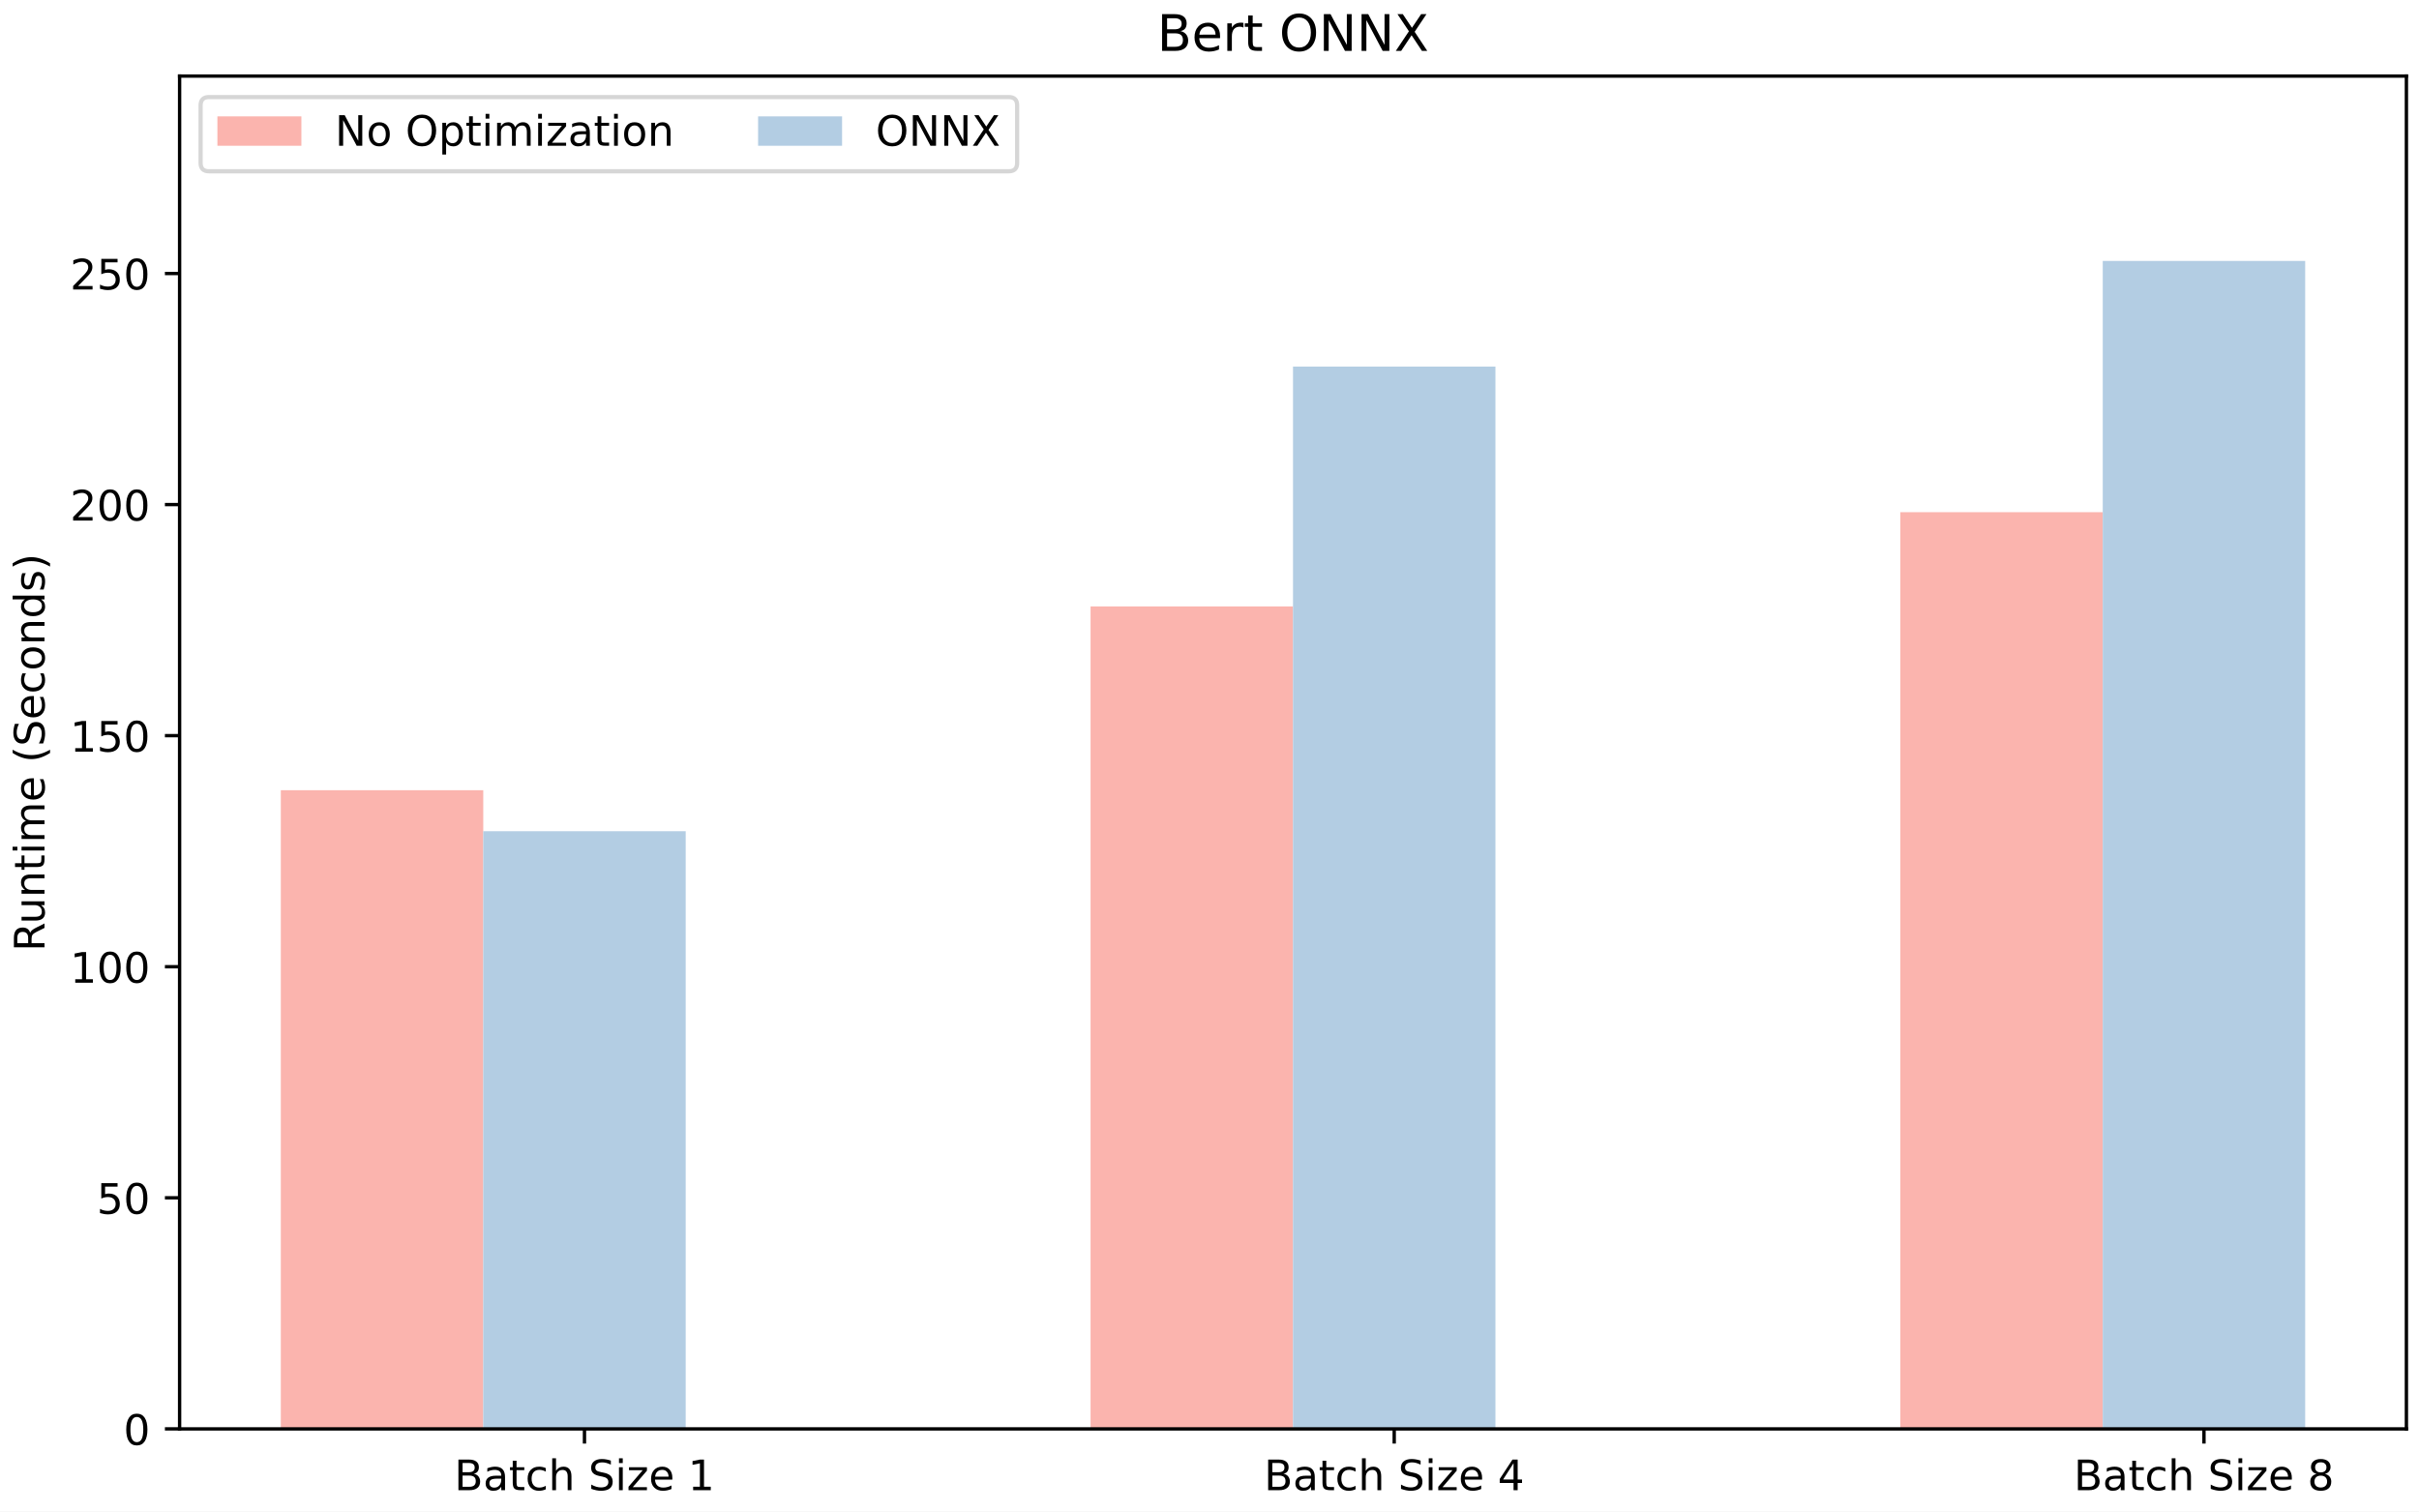
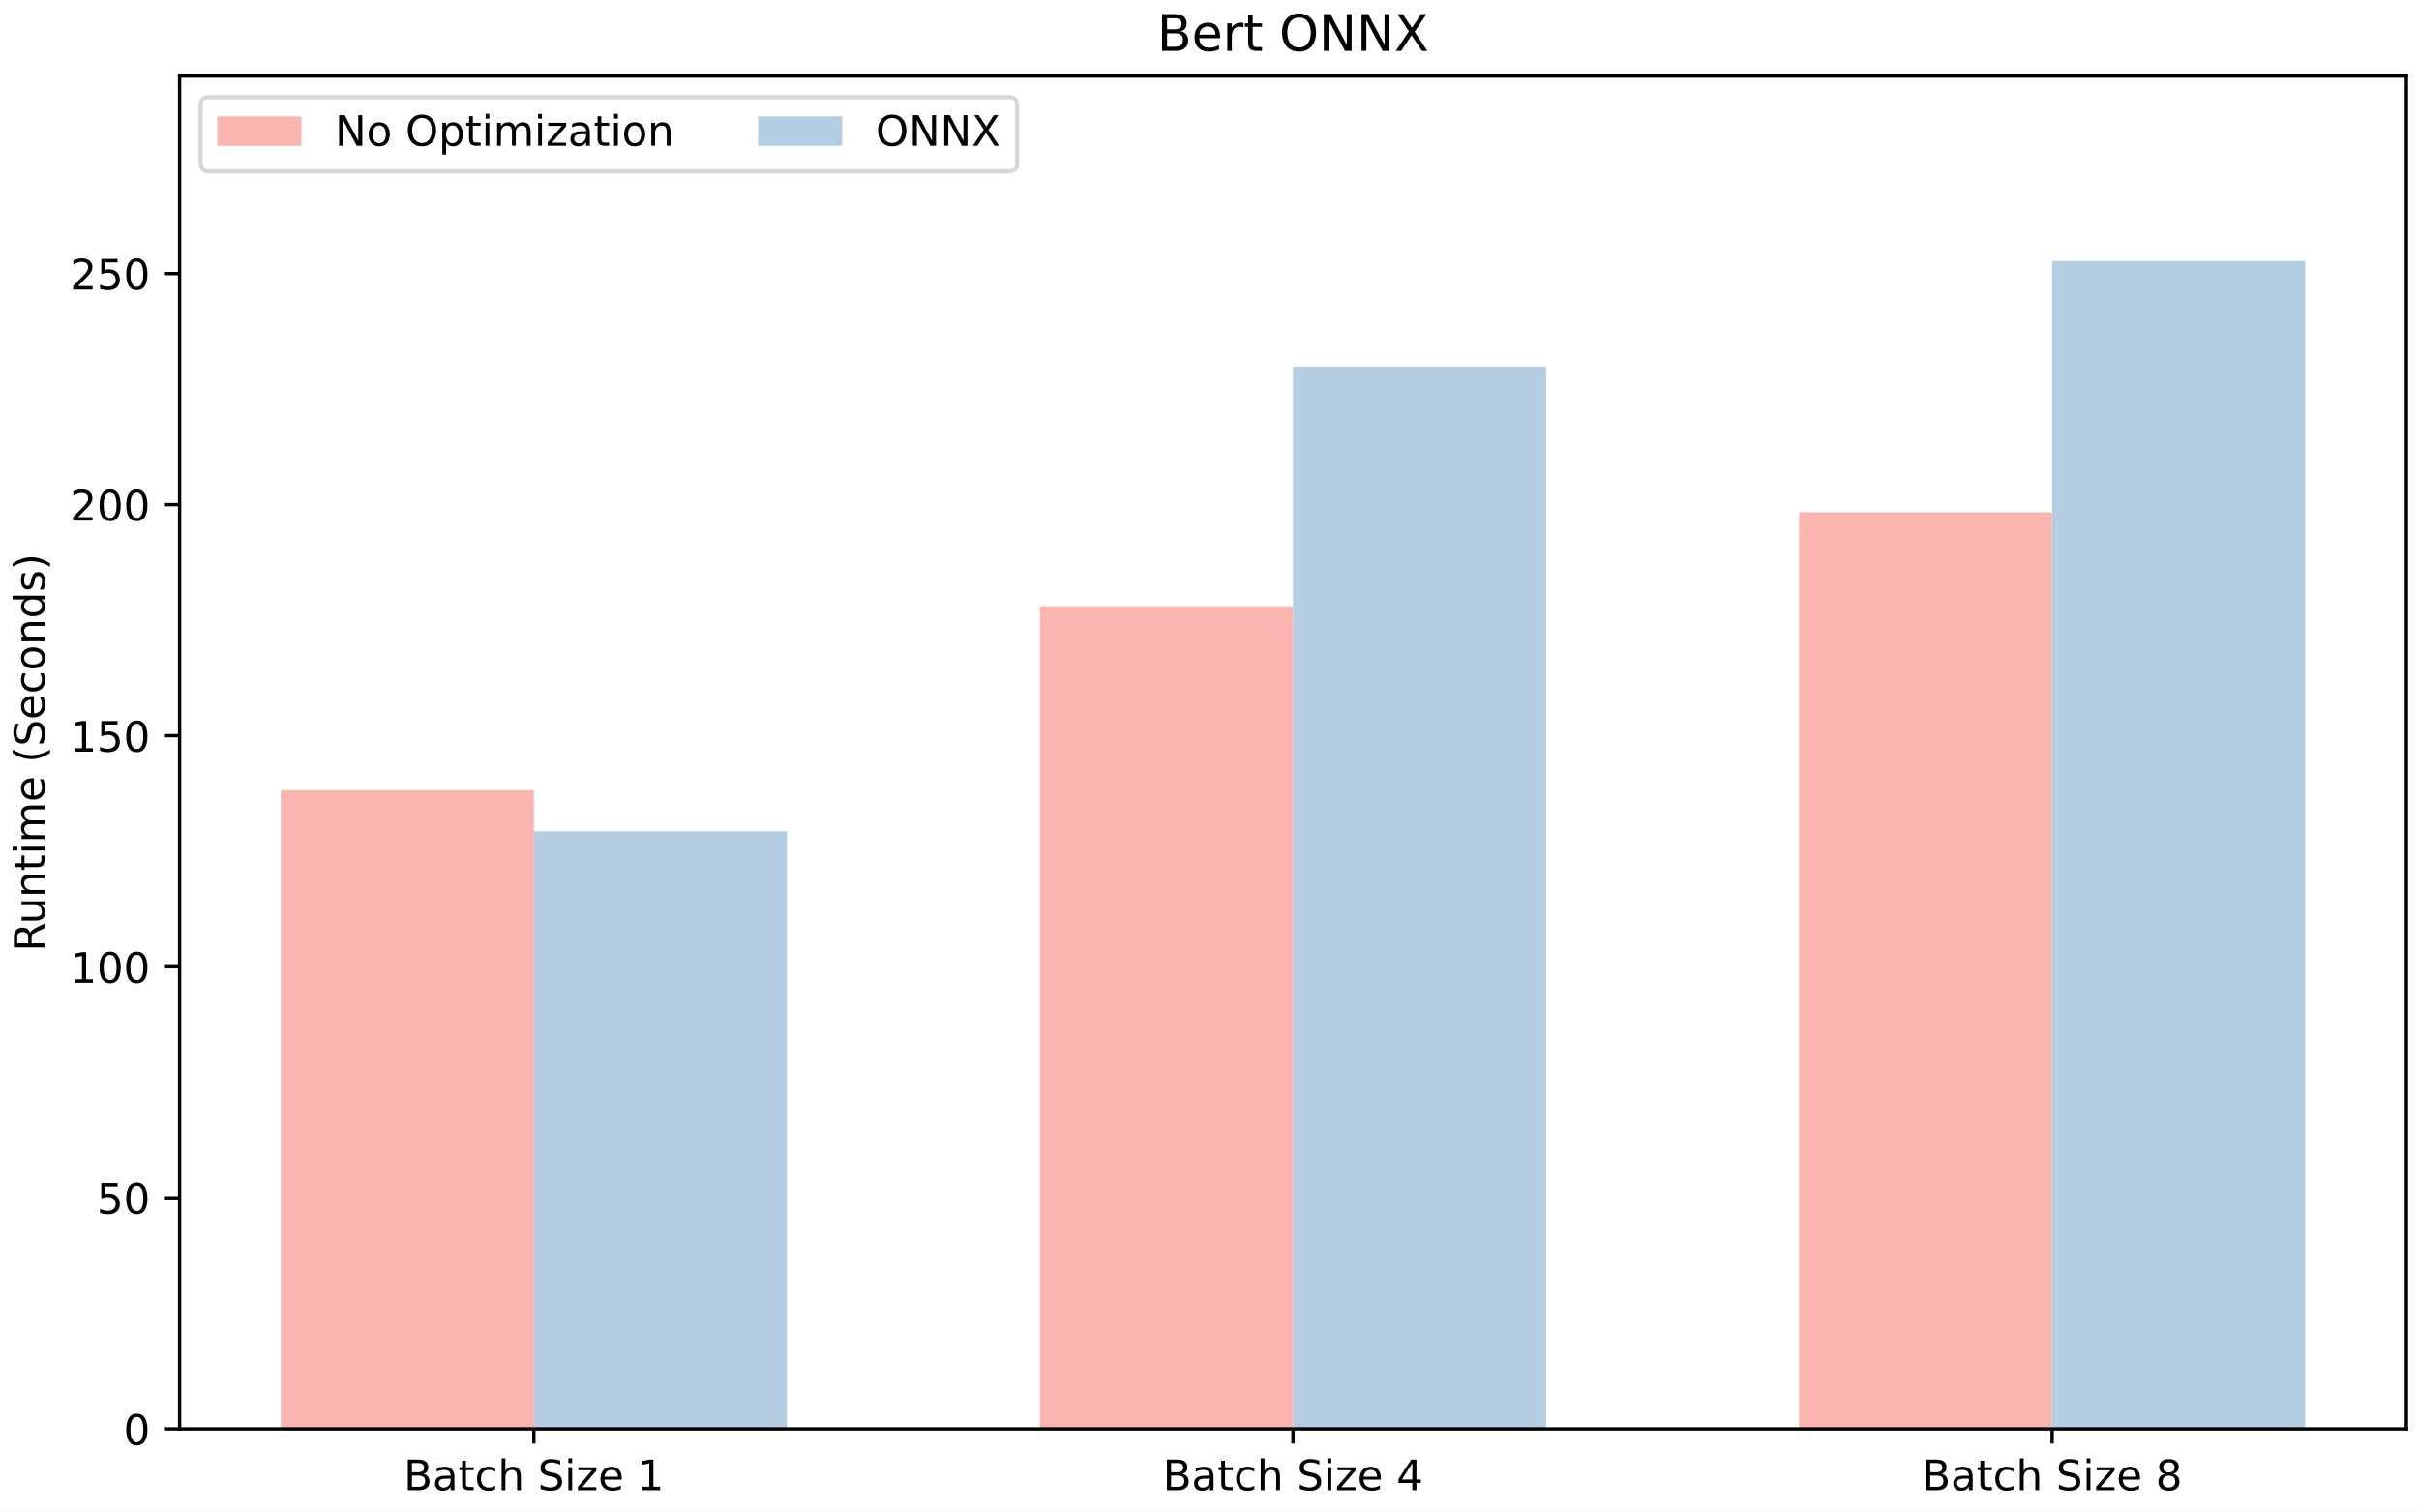
<svg xmlns="http://www.w3.org/2000/svg" xmlns:xlink="http://www.w3.org/1999/xlink" width="576pt" height="360pt" viewBox="0 0 576 360" version="1.1">
  <defs>
    <style type="text/css">*{stroke-linejoin: round; stroke-linecap: butt}</style>
  </defs>
  <g id="figure_1">
    <g id="patch_1">
      <path d="M 0 360 L 576 360 L 576 0 L 0 0 z " style="fill: #ffffff" />
    </g>
    <g id="axes_1">
      <g id="patch_2">
        <path d="M 42.766 340.322 L 573 340.322 L 573 18.118 L 42.766 18.118 z " style="fill: #ffffff" />
      </g>
      <g id="patch_3">
-         <path d="M 66.867 340.322 L 115.07 340.322 L 115.07 188.209 L 66.867 188.209 z " clip-path="url(#pa3798d001f)" style="fill: #fbb4ae" />
+         <path d="M 66.867 340.322 L 127.121 340.322 L 127.121 188.209 L 66.867 188.209 z " clip-path="url(#pf2b2ec59cf)" style="fill: #fbb4ae" />
      </g>
      <g id="patch_4">
-         <path d="M 259.68 340.322 L 307.883 340.322 L 307.883 144.433 L 259.68 144.433 z " clip-path="url(#pa3798d001f)" style="fill: #fbb4ae" />
+         <path d="M 247.629 340.322 L 307.883 340.322 L 307.883 144.433 L 247.629 144.433 z " clip-path="url(#pf2b2ec59cf)" style="fill: #fbb4ae" />
      </g>
      <g id="patch_5">
-         <path d="M 452.492 340.322 L 500.695 340.322 L 500.695 121.996 L 452.492 121.996 z " clip-path="url(#pa3798d001f)" style="fill: #fbb4ae" />
+         <path d="M 428.391 340.322 L 488.644 340.322 L 488.644 121.996 L 428.391 121.996 z " clip-path="url(#pf2b2ec59cf)" style="fill: #fbb4ae" />
      </g>
      <g id="patch_6">
-         <path d="M 115.07 340.322 L 163.274 340.322 L 163.274 197.968 L 115.07 197.968 z " clip-path="url(#pa3798d001f)" style="fill: #b3cde3" />
+         <path d="M 127.121 340.322 L 187.375 340.322 L 187.375 197.968 L 127.121 197.968 z " clip-path="url(#pf2b2ec59cf)" style="fill: #b3cde3" />
      </g>
      <g id="patch_7">
-         <path d="M 307.883 340.322 L 356.086 340.322 L 356.086 87.301 L 307.883 87.301 z " clip-path="url(#pa3798d001f)" style="fill: #b3cde3" />
+         <path d="M 307.883 340.322 L 368.137 340.322 L 368.137 87.301 L 307.883 87.301 z " clip-path="url(#pf2b2ec59cf)" style="fill: #b3cde3" />
      </g>
      <g id="patch_8">
-         <path d="M 500.695 340.322 L 548.898 340.322 L 548.898 62.147 L 500.695 62.147 z " clip-path="url(#pa3798d001f)" style="fill: #b3cde3" />
+         <path d="M 488.644 340.322 L 548.898 340.322 L 548.898 62.147 L 488.644 62.147 z " clip-path="url(#pf2b2ec59cf)" style="fill: #b3cde3" />
      </g>
      <g id="matplotlib.axis_1">
        <g id="xtick_1">
          <g id="line2d_1">
            <defs>
-               <path id="ma7078bf3b9" d="M 0 0 L 0 3.5 " style="stroke: #000000; stroke-width: 0.8" />
+               <path id="mcea66c92cc" d="M 0 0 L 0 3.5 " style="stroke: #000000; stroke-width: 0.8" />
            </defs>
            <g>
-               <use xlink:href="#ma7078bf3b9" x="139.172" y="340.322" style="stroke: #000000; stroke-width: 0.8" />
+               <use xlink:href="#mcea66c92cc" x="127.121" y="340.322" style="stroke: #000000; stroke-width: 0.8" />
            </g>
          </g>
          <g id="text_1">
-             <g transform="translate(108.1759 354.9201) scale(0.1 -0.1)">
+             <g transform="translate(96.12516 354.9201) scale(0.1 -0.1)">
              <defs>
                <path id="DejaVuSans-42" d="M 1259 2228 L 1259 519 L 2272 519 Q 2781 519 3026 730 Q 3272 941 3272 1375 Q 3272 1813 3026 2020 Q 2781 2228 2272 2228 L 1259 2228 z M 1259 4147 L 1259 2741 L 2194 2741 Q 2656 2741 2882 2914 Q 3109 3088 3109 3444 Q 3109 3797 2882 3972 Q 2656 4147 2194 4147 L 1259 4147 z M 628 4666 L 2241 4666 Q 2963 4666 3353 4366 Q 3744 4066 3744 3513 Q 3744 3084 3544 2831 Q 3344 2578 2956 2516 Q 3422 2416 3680 2098 Q 3938 1781 3938 1306 Q 3938 681 3513 340 Q 3088 0 2303 0 L 628 0 L 628 4666 z " transform="scale(0.015625)" />
                <path id="DejaVuSans-61" d="M 2194 1759 Q 1497 1759 1228 1600 Q 959 1441 959 1056 Q 959 750 1161 570 Q 1363 391 1709 391 Q 2188 391 2477 730 Q 2766 1069 2766 1631 L 2766 1759 L 2194 1759 z M 3341 1997 L 3341 0 L 2766 0 L 2766 531 Q 2569 213 2275 61 Q 1981 -91 1556 -91 Q 1019 -91 701 211 Q 384 513 384 1019 Q 384 1609 779 1909 Q 1175 2209 1959 2209 L 2766 2209 L 2766 2266 Q 2766 2663 2505 2880 Q 2244 3097 1772 3097 Q 1472 3097 1187 3025 Q 903 2953 641 2809 L 641 3341 Q 956 3463 1253 3523 Q 1550 3584 1831 3584 Q 2591 3584 2966 3190 Q 3341 2797 3341 1997 z " transform="scale(0.015625)" />
                <path id="DejaVuSans-74" d="M 1172 4494 L 1172 3500 L 2356 3500 L 2356 3053 L 1172 3053 L 1172 1153 Q 1172 725 1289 603 Q 1406 481 1766 481 L 2356 481 L 2356 0 L 1766 0 Q 1100 0 847 248 Q 594 497 594 1153 L 594 3053 L 172 3053 L 172 3500 L 594 3500 L 594 4494 L 1172 4494 z " transform="scale(0.015625)" />
                <path id="DejaVuSans-63" d="M 3122 3366 L 3122 2828 Q 2878 2963 2633 3030 Q 2388 3097 2138 3097 Q 1578 3097 1268 2742 Q 959 2388 959 1747 Q 959 1106 1268 751 Q 1578 397 2138 397 Q 2388 397 2633 464 Q 2878 531 3122 666 L 3122 134 Q 2881 22 2623 -34 Q 2366 -91 2075 -91 Q 1284 -91 818 406 Q 353 903 353 1747 Q 353 2603 823 3093 Q 1294 3584 2113 3584 Q 2378 3584 2631 3529 Q 2884 3475 3122 3366 z " transform="scale(0.015625)" />
                <path id="DejaVuSans-68" d="M 3513 2113 L 3513 0 L 2938 0 L 2938 2094 Q 2938 2591 2744 2837 Q 2550 3084 2163 3084 Q 1697 3084 1428 2787 Q 1159 2491 1159 1978 L 1159 0 L 581 0 L 581 4863 L 1159 4863 L 1159 2956 Q 1366 3272 1645 3428 Q 1925 3584 2291 3584 Q 2894 3584 3203 3211 Q 3513 2838 3513 2113 z " transform="scale(0.015625)" />
                <path id="DejaVuSans-20" transform="scale(0.015625)" />
                <path id="DejaVuSans-53" d="M 3425 4513 L 3425 3897 Q 3066 4069 2747 4153 Q 2428 4238 2131 4238 Q 1616 4238 1336 4038 Q 1056 3838 1056 3469 Q 1056 3159 1242 3001 Q 1428 2844 1947 2747 L 2328 2669 Q 3034 2534 3370 2195 Q 3706 1856 3706 1288 Q 3706 609 3251 259 Q 2797 -91 1919 -91 Q 1588 -91 1214 -16 Q 841 59 441 206 L 441 856 Q 825 641 1194 531 Q 1563 422 1919 422 Q 2459 422 2753 634 Q 3047 847 3047 1241 Q 3047 1584 2836 1778 Q 2625 1972 2144 2069 L 1759 2144 Q 1053 2284 737 2584 Q 422 2884 422 3419 Q 422 4038 858 4394 Q 1294 4750 2059 4750 Q 2388 4750 2728 4690 Q 3069 4631 3425 4513 z " transform="scale(0.015625)" />
                <path id="DejaVuSans-69" d="M 603 3500 L 1178 3500 L 1178 0 L 603 0 L 603 3500 z M 603 4863 L 1178 4863 L 1178 4134 L 603 4134 L 603 4863 z " transform="scale(0.015625)" />
                <path id="DejaVuSans-7a" d="M 353 3500 L 3084 3500 L 3084 2975 L 922 459 L 3084 459 L 3084 0 L 275 0 L 275 525 L 2438 3041 L 353 3041 L 353 3500 z " transform="scale(0.015625)" />
                <path id="DejaVuSans-65" d="M 3597 1894 L 3597 1613 L 953 1613 Q 991 1019 1311 708 Q 1631 397 2203 397 Q 2534 397 2845 478 Q 3156 559 3463 722 L 3463 178 Q 3153 47 2828 -22 Q 2503 -91 2169 -91 Q 1331 -91 842 396 Q 353 884 353 1716 Q 353 2575 817 3079 Q 1281 3584 2069 3584 Q 2775 3584 3186 3129 Q 3597 2675 3597 1894 z M 3022 2063 Q 3016 2534 2758 2815 Q 2500 3097 2075 3097 Q 1594 3097 1305 2825 Q 1016 2553 972 2059 L 3022 2063 z " transform="scale(0.015625)" />
                <path id="DejaVuSans-31" d="M 794 531 L 1825 531 L 1825 4091 L 703 3866 L 703 4441 L 1819 4666 L 2450 4666 L 2450 531 L 3481 531 L 3481 0 L 794 0 L 794 531 z " transform="scale(0.015625)" />
              </defs>
              <use xlink:href="#DejaVuSans-42" />
              <use xlink:href="#DejaVuSans-61" transform="translate(68.60352 0)" />
              <use xlink:href="#DejaVuSans-74" transform="translate(129.8828 0)" />
              <use xlink:href="#DejaVuSans-63" transform="translate(169.0918 0)" />
              <use xlink:href="#DejaVuSans-68" transform="translate(224.0723 0)" />
              <use xlink:href="#DejaVuSans-20" transform="translate(287.4512 0)" />
              <use xlink:href="#DejaVuSans-53" transform="translate(319.2383 0)" />
              <use xlink:href="#DejaVuSans-69" transform="translate(382.7148 0)" />
              <use xlink:href="#DejaVuSans-7a" transform="translate(410.498 0)" />
              <use xlink:href="#DejaVuSans-65" transform="translate(462.9883 0)" />
              <use xlink:href="#DejaVuSans-20" transform="translate(524.5117 0)" />
              <use xlink:href="#DejaVuSans-31" transform="translate(556.2988 0)" />
            </g>
          </g>
        </g>
        <g id="xtick_2">
          <g id="line2d_2">
            <g>
-               <use xlink:href="#ma7078bf3b9" x="331.984" y="340.322" style="stroke: #000000; stroke-width: 0.8" />
+               <use xlink:href="#mcea66c92cc" x="307.883" y="340.322" style="stroke: #000000; stroke-width: 0.8" />
            </g>
          </g>
          <g id="text_2">
-             <g transform="translate(300.9883 354.9201) scale(0.1 -0.1)">
+             <g transform="translate(276.8867 354.9201) scale(0.1 -0.1)">
              <defs>
                <path id="DejaVuSans-34" d="M 2419 4116 L 825 1625 L 2419 1625 L 2419 4116 z M 2253 4666 L 3047 4666 L 3047 1625 L 3713 1625 L 3713 1100 L 3047 1100 L 3047 0 L 2419 0 L 2419 1100 L 313 1100 L 313 1709 L 2253 4666 z " transform="scale(0.015625)" />
              </defs>
              <use xlink:href="#DejaVuSans-42" />
              <use xlink:href="#DejaVuSans-61" transform="translate(68.60352 0)" />
              <use xlink:href="#DejaVuSans-74" transform="translate(129.8828 0)" />
              <use xlink:href="#DejaVuSans-63" transform="translate(169.0918 0)" />
              <use xlink:href="#DejaVuSans-68" transform="translate(224.0723 0)" />
              <use xlink:href="#DejaVuSans-20" transform="translate(287.4512 0)" />
              <use xlink:href="#DejaVuSans-53" transform="translate(319.2383 0)" />
              <use xlink:href="#DejaVuSans-69" transform="translate(382.7148 0)" />
              <use xlink:href="#DejaVuSans-7a" transform="translate(410.498 0)" />
              <use xlink:href="#DejaVuSans-65" transform="translate(462.9883 0)" />
              <use xlink:href="#DejaVuSans-20" transform="translate(524.5117 0)" />
              <use xlink:href="#DejaVuSans-34" transform="translate(556.2988 0)" />
            </g>
          </g>
        </g>
        <g id="xtick_3">
          <g id="line2d_3">
            <g>
-               <use xlink:href="#ma7078bf3b9" x="524.797" y="340.322" style="stroke: #000000; stroke-width: 0.8" />
+               <use xlink:href="#mcea66c92cc" x="488.644" y="340.322" style="stroke: #000000; stroke-width: 0.8" />
            </g>
          </g>
          <g id="text_3">
-             <g transform="translate(493.8006 354.9201) scale(0.1 -0.1)">
+             <g transform="translate(457.6483 354.9201) scale(0.1 -0.1)">
              <defs>
                <path id="DejaVuSans-38" d="M 2034 2216 Q 1584 2216 1326 1975 Q 1069 1734 1069 1313 Q 1069 891 1326 650 Q 1584 409 2034 409 Q 2484 409 2743 651 Q 3003 894 3003 1313 Q 3003 1734 2745 1975 Q 2488 2216 2034 2216 z M 1403 2484 Q 997 2584 770 2862 Q 544 3141 544 3541 Q 544 4100 942 4425 Q 1341 4750 2034 4750 Q 2731 4750 3128 4425 Q 3525 4100 3525 3541 Q 3525 3141 3298 2862 Q 3072 2584 2669 2484 Q 3125 2378 3379 2068 Q 3634 1759 3634 1313 Q 3634 634 3220 271 Q 2806 -91 2034 -91 Q 1263 -91 848 271 Q 434 634 434 1313 Q 434 1759 690 2068 Q 947 2378 1403 2484 z M 1172 3481 Q 1172 3119 1398 2916 Q 1625 2713 2034 2713 Q 2441 2713 2670 2916 Q 2900 3119 2900 3481 Q 2900 3844 2670 4047 Q 2441 4250 2034 4250 Q 1625 4250 1398 4047 Q 1172 3844 1172 3481 z " transform="scale(0.015625)" />
              </defs>
              <use xlink:href="#DejaVuSans-42" />
              <use xlink:href="#DejaVuSans-61" transform="translate(68.60352 0)" />
              <use xlink:href="#DejaVuSans-74" transform="translate(129.8828 0)" />
              <use xlink:href="#DejaVuSans-63" transform="translate(169.0918 0)" />
              <use xlink:href="#DejaVuSans-68" transform="translate(224.0723 0)" />
              <use xlink:href="#DejaVuSans-20" transform="translate(287.4512 0)" />
              <use xlink:href="#DejaVuSans-53" transform="translate(319.2383 0)" />
              <use xlink:href="#DejaVuSans-69" transform="translate(382.7148 0)" />
              <use xlink:href="#DejaVuSans-7a" transform="translate(410.498 0)" />
              <use xlink:href="#DejaVuSans-65" transform="translate(462.9883 0)" />
              <use xlink:href="#DejaVuSans-20" transform="translate(524.5117 0)" />
              <use xlink:href="#DejaVuSans-38" transform="translate(556.2988 0)" />
            </g>
          </g>
        </g>
      </g>
      <g id="matplotlib.axis_2">
        <g id="ytick_1">
          <g id="line2d_4">
            <defs>
-               <path id="mb01eba9fd3" d="M 0 0 L -3.5 0 " style="stroke: #000000; stroke-width: 0.8" />
+               <path id="mc9c7b15cf1" d="M 0 0 L -3.5 0 " style="stroke: #000000; stroke-width: 0.8" />
            </defs>
            <g>
-               <use xlink:href="#mb01eba9fd3" x="42.766" y="340.322" style="stroke: #000000; stroke-width: 0.8" />
+               <use xlink:href="#mc9c7b15cf1" x="42.766" y="340.322" style="stroke: #000000; stroke-width: 0.8" />
            </g>
          </g>
          <g id="text_4">
            <g transform="translate(29.40337 344.1209) scale(0.1 -0.1)">
              <defs>
                <path id="DejaVuSans-30" d="M 2034 4250 Q 1547 4250 1301 3770 Q 1056 3291 1056 2328 Q 1056 1369 1301 889 Q 1547 409 2034 409 Q 2525 409 2770 889 Q 3016 1369 3016 2328 Q 3016 3291 2770 3770 Q 2525 4250 2034 4250 z M 2034 4750 Q 2819 4750 3233 4129 Q 3647 3509 3647 2328 Q 3647 1150 3233 529 Q 2819 -91 2034 -91 Q 1250 -91 836 529 Q 422 1150 422 2328 Q 422 3509 836 4129 Q 1250 4750 2034 4750 z " transform="scale(0.015625)" />
              </defs>
              <use xlink:href="#DejaVuSans-30" />
            </g>
          </g>
        </g>
        <g id="ytick_2">
          <g id="line2d_5">
            <g>
-               <use xlink:href="#mb01eba9fd3" x="42.766" y="285.286" style="stroke: #000000; stroke-width: 0.8" />
+               <use xlink:href="#mc9c7b15cf1" x="42.766" y="285.286" style="stroke: #000000; stroke-width: 0.8" />
            </g>
          </g>
          <g id="text_5">
            <g transform="translate(23.04087 289.0857) scale(0.1 -0.1)">
              <defs>
                <path id="DejaVuSans-35" d="M 691 4666 L 3169 4666 L 3169 4134 L 1269 4134 L 1269 2991 Q 1406 3038 1543 3061 Q 1681 3084 1819 3084 Q 2600 3084 3056 2656 Q 3513 2228 3513 1497 Q 3513 744 3044 326 Q 2575 -91 1722 -91 Q 1428 -91 1123 -41 Q 819 9 494 109 L 494 744 Q 775 591 1075 516 Q 1375 441 1709 441 Q 2250 441 2565 725 Q 2881 1009 2881 1497 Q 2881 1984 2565 2268 Q 2250 2553 1709 2553 Q 1456 2553 1204 2497 Q 953 2441 691 2322 L 691 4666 z " transform="scale(0.015625)" />
              </defs>
              <use xlink:href="#DejaVuSans-35" />
              <use xlink:href="#DejaVuSans-30" transform="translate(63.62305 0)" />
            </g>
          </g>
        </g>
        <g id="ytick_3">
          <g id="line2d_6">
            <g>
-               <use xlink:href="#mb01eba9fd3" x="42.766" y="230.251" style="stroke: #000000; stroke-width: 0.8" />
+               <use xlink:href="#mc9c7b15cf1" x="42.766" y="230.251" style="stroke: #000000; stroke-width: 0.8" />
            </g>
          </g>
          <g id="text_6">
            <g transform="translate(16.67836 234.0505) scale(0.1 -0.1)">
              <use xlink:href="#DejaVuSans-31" />
              <use xlink:href="#DejaVuSans-30" transform="translate(63.62305 0)" />
              <use xlink:href="#DejaVuSans-30" transform="translate(127.2461 0)" />
            </g>
          </g>
        </g>
        <g id="ytick_4">
          <g id="line2d_7">
            <g>
-               <use xlink:href="#mb01eba9fd3" x="42.766" y="175.216" style="stroke: #000000; stroke-width: 0.8" />
+               <use xlink:href="#mc9c7b15cf1" x="42.766" y="175.216" style="stroke: #000000; stroke-width: 0.8" />
            </g>
          </g>
          <g id="text_7">
            <g transform="translate(16.67836 179.0153) scale(0.1 -0.1)">
              <use xlink:href="#DejaVuSans-31" />
              <use xlink:href="#DejaVuSans-35" transform="translate(63.62305 0)" />
              <use xlink:href="#DejaVuSans-30" transform="translate(127.2461 0)" />
            </g>
          </g>
        </g>
        <g id="ytick_5">
          <g id="line2d_8">
            <g>
-               <use xlink:href="#mb01eba9fd3" x="42.766" y="120.181" style="stroke: #000000; stroke-width: 0.8" />
+               <use xlink:href="#mc9c7b15cf1" x="42.766" y="120.181" style="stroke: #000000; stroke-width: 0.8" />
            </g>
          </g>
          <g id="text_8">
            <g transform="translate(16.67836 123.9801) scale(0.1 -0.1)">
              <defs>
                <path id="DejaVuSans-32" d="M 1228 531 L 3431 531 L 3431 0 L 469 0 L 469 531 Q 828 903 1448 1529 Q 2069 2156 2228 2338 Q 2531 2678 2651 2914 Q 2772 3150 2772 3378 Q 2772 3750 2511 3984 Q 2250 4219 1831 4219 Q 1534 4219 1204 4116 Q 875 4013 500 3803 L 500 4441 Q 881 4594 1212 4672 Q 1544 4750 1819 4750 Q 2544 4750 2975 4387 Q 3406 4025 3406 3419 Q 3406 3131 3298 2873 Q 3191 2616 2906 2266 Q 2828 2175 2409 1742 Q 1991 1309 1228 531 z " transform="scale(0.015625)" />
              </defs>
              <use xlink:href="#DejaVuSans-32" />
              <use xlink:href="#DejaVuSans-30" transform="translate(63.62305 0)" />
              <use xlink:href="#DejaVuSans-30" transform="translate(127.2461 0)" />
            </g>
          </g>
        </g>
        <g id="ytick_6">
          <g id="line2d_9">
            <g>
-               <use xlink:href="#mb01eba9fd3" x="42.766" y="65.146" style="stroke: #000000; stroke-width: 0.8" />
+               <use xlink:href="#mc9c7b15cf1" x="42.766" y="65.146" style="stroke: #000000; stroke-width: 0.8" />
            </g>
          </g>
          <g id="text_9">
            <g transform="translate(16.67836 68.94489) scale(0.1 -0.1)">
              <use xlink:href="#DejaVuSans-32" />
              <use xlink:href="#DejaVuSans-35" transform="translate(63.62305 0)" />
              <use xlink:href="#DejaVuSans-30" transform="translate(127.2461 0)" />
            </g>
          </g>
        </g>
        <g id="text_10">
          <g transform="translate(10.59868 226.6005) rotate(-90) scale(0.1 -0.1)">
            <defs>
              <path id="DejaVuSans-52" d="M 2841 2188 Q 3044 2119 3236 1894 Q 3428 1669 3622 1275 L 4263 0 L 3584 0 L 2988 1197 Q 2756 1666 2539 1819 Q 2322 1972 1947 1972 L 1259 1972 L 1259 0 L 628 0 L 628 4666 L 2053 4666 Q 2853 4666 3247 4331 Q 3641 3997 3641 3322 Q 3641 2881 3436 2590 Q 3231 2300 2841 2188 z M 1259 4147 L 1259 2491 L 2053 2491 Q 2509 2491 2742 2702 Q 2975 2913 2975 3322 Q 2975 3731 2742 3939 Q 2509 4147 2053 4147 L 1259 4147 z " transform="scale(0.015625)" />
              <path id="DejaVuSans-75" d="M 544 1381 L 544 3500 L 1119 3500 L 1119 1403 Q 1119 906 1312 657 Q 1506 409 1894 409 Q 2359 409 2629 706 Q 2900 1003 2900 1516 L 2900 3500 L 3475 3500 L 3475 0 L 2900 0 L 2900 538 Q 2691 219 2414 64 Q 2138 -91 1772 -91 Q 1169 -91 856 284 Q 544 659 544 1381 z M 1991 3584 L 1991 3584 z " transform="scale(0.015625)" />
              <path id="DejaVuSans-6e" d="M 3513 2113 L 3513 0 L 2938 0 L 2938 2094 Q 2938 2591 2744 2837 Q 2550 3084 2163 3084 Q 1697 3084 1428 2787 Q 1159 2491 1159 1978 L 1159 0 L 581 0 L 581 3500 L 1159 3500 L 1159 2956 Q 1366 3272 1645 3428 Q 1925 3584 2291 3584 Q 2894 3584 3203 3211 Q 3513 2838 3513 2113 z " transform="scale(0.015625)" />
              <path id="DejaVuSans-6d" d="M 3328 2828 Q 3544 3216 3844 3400 Q 4144 3584 4550 3584 Q 5097 3584 5394 3201 Q 5691 2819 5691 2113 L 5691 0 L 5113 0 L 5113 2094 Q 5113 2597 4934 2840 Q 4756 3084 4391 3084 Q 3944 3084 3684 2787 Q 3425 2491 3425 1978 L 3425 0 L 2847 0 L 2847 2094 Q 2847 2600 2669 2842 Q 2491 3084 2119 3084 Q 1678 3084 1418 2786 Q 1159 2488 1159 1978 L 1159 0 L 581 0 L 581 3500 L 1159 3500 L 1159 2956 Q 1356 3278 1631 3431 Q 1906 3584 2284 3584 Q 2666 3584 2933 3390 Q 3200 3197 3328 2828 z " transform="scale(0.015625)" />
              <path id="DejaVuSans-28" d="M 1984 4856 Q 1566 4138 1362 3434 Q 1159 2731 1159 2009 Q 1159 1288 1364 580 Q 1569 -128 1984 -844 L 1484 -844 Q 1016 -109 783 600 Q 550 1309 550 2009 Q 550 2706 781 3412 Q 1013 4119 1484 4856 L 1984 4856 z " transform="scale(0.015625)" />
              <path id="DejaVuSans-6f" d="M 1959 3097 Q 1497 3097 1228 2736 Q 959 2375 959 1747 Q 959 1119 1226 758 Q 1494 397 1959 397 Q 2419 397 2687 759 Q 2956 1122 2956 1747 Q 2956 2369 2687 2733 Q 2419 3097 1959 3097 z M 1959 3584 Q 2709 3584 3137 3096 Q 3566 2609 3566 1747 Q 3566 888 3137 398 Q 2709 -91 1959 -91 Q 1206 -91 779 398 Q 353 888 353 1747 Q 353 2609 779 3096 Q 1206 3584 1959 3584 z " transform="scale(0.015625)" />
              <path id="DejaVuSans-64" d="M 2906 2969 L 2906 4863 L 3481 4863 L 3481 0 L 2906 0 L 2906 525 Q 2725 213 2448 61 Q 2172 -91 1784 -91 Q 1150 -91 751 415 Q 353 922 353 1747 Q 353 2572 751 3078 Q 1150 3584 1784 3584 Q 2172 3584 2448 3432 Q 2725 3281 2906 2969 z M 947 1747 Q 947 1113 1208 752 Q 1469 391 1925 391 Q 2381 391 2643 752 Q 2906 1113 2906 1747 Q 2906 2381 2643 2742 Q 2381 3103 1925 3103 Q 1469 3103 1208 2742 Q 947 2381 947 1747 z " transform="scale(0.015625)" />
              <path id="DejaVuSans-73" d="M 2834 3397 L 2834 2853 Q 2591 2978 2328 3040 Q 2066 3103 1784 3103 Q 1356 3103 1142 2972 Q 928 2841 928 2578 Q 928 2378 1081 2264 Q 1234 2150 1697 2047 L 1894 2003 Q 2506 1872 2764 1633 Q 3022 1394 3022 966 Q 3022 478 2636 193 Q 2250 -91 1575 -91 Q 1294 -91 989 -36 Q 684 19 347 128 L 347 722 Q 666 556 975 473 Q 1284 391 1588 391 Q 1994 391 2212 530 Q 2431 669 2431 922 Q 2431 1156 2273 1281 Q 2116 1406 1581 1522 L 1381 1569 Q 847 1681 609 1914 Q 372 2147 372 2553 Q 372 3047 722 3315 Q 1072 3584 1716 3584 Q 2034 3584 2315 3537 Q 2597 3491 2834 3397 z " transform="scale(0.015625)" />
              <path id="DejaVuSans-29" d="M 513 4856 L 1013 4856 Q 1481 4119 1714 3412 Q 1947 2706 1947 2009 Q 1947 1309 1714 600 Q 1481 -109 1013 -844 L 513 -844 Q 928 -128 1133 580 Q 1338 1288 1338 2009 Q 1338 2731 1133 3434 Q 928 4138 513 4856 z " transform="scale(0.015625)" />
            </defs>
            <use xlink:href="#DejaVuSans-52" />
            <use xlink:href="#DejaVuSans-75" transform="translate(64.98242 0)" />
            <use xlink:href="#DejaVuSans-6e" transform="translate(128.3613 0)" />
            <use xlink:href="#DejaVuSans-74" transform="translate(191.7402 0)" />
            <use xlink:href="#DejaVuSans-69" transform="translate(230.9492 0)" />
            <use xlink:href="#DejaVuSans-6d" transform="translate(258.7324 0)" />
            <use xlink:href="#DejaVuSans-65" transform="translate(356.1445 0)" />
            <use xlink:href="#DejaVuSans-20" transform="translate(417.668 0)" />
            <use xlink:href="#DejaVuSans-28" transform="translate(449.4551 0)" />
            <use xlink:href="#DejaVuSans-53" transform="translate(488.4688 0)" />
            <use xlink:href="#DejaVuSans-65" transform="translate(551.9453 0)" />
            <use xlink:href="#DejaVuSans-63" transform="translate(613.4688 0)" />
            <use xlink:href="#DejaVuSans-6f" transform="translate(668.4492 0)" />
            <use xlink:href="#DejaVuSans-6e" transform="translate(729.6309 0)" />
            <use xlink:href="#DejaVuSans-64" transform="translate(793.0098 0)" />
            <use xlink:href="#DejaVuSans-73" transform="translate(856.4863 0)" />
            <use xlink:href="#DejaVuSans-29" transform="translate(908.5859 0)" />
          </g>
        </g>
      </g>
      <g id="patch_9">
        <path d="M 42.766 340.322 L 42.766 18.118 " style="fill: none; stroke: #000000; stroke-width: 0.8; stroke-linejoin: miter; stroke-linecap: square" />
      </g>
      <g id="patch_10">
        <path d="M 573 340.322 L 573 18.118 " style="fill: none; stroke: #000000; stroke-width: 0.8; stroke-linejoin: miter; stroke-linecap: square" />
      </g>
      <g id="patch_11">
        <path d="M 42.766 340.322 L 573 340.322 " style="fill: none; stroke: #000000; stroke-width: 0.8; stroke-linejoin: miter; stroke-linecap: square" />
      </g>
      <g id="patch_12">
        <path d="M 42.766 18.118 L 573 18.118 " style="fill: none; stroke: #000000; stroke-width: 0.8; stroke-linejoin: miter; stroke-linecap: square" />
      </g>
      <g id="text_11">
        <g transform="translate(275.5381 12.11837) scale(0.12 -0.12)">
          <defs>
            <path id="DejaVuSans-72" d="M 2631 2963 Q 2534 3019 2420 3045 Q 2306 3072 2169 3072 Q 1681 3072 1420 2755 Q 1159 2438 1159 1844 L 1159 0 L 581 0 L 581 3500 L 1159 3500 L 1159 2956 Q 1341 3275 1631 3429 Q 1922 3584 2338 3584 Q 2397 3584 2469 3576 Q 2541 3569 2628 3553 L 2631 2963 z " transform="scale(0.015625)" />
            <path id="DejaVuSans-4f" d="M 2522 4238 Q 1834 4238 1429 3725 Q 1025 3213 1025 2328 Q 1025 1447 1429 934 Q 1834 422 2522 422 Q 3209 422 3611 934 Q 4013 1447 4013 2328 Q 4013 3213 3611 3725 Q 3209 4238 2522 4238 z M 2522 4750 Q 3503 4750 4090 4092 Q 4678 3434 4678 2328 Q 4678 1225 4090 567 Q 3503 -91 2522 -91 Q 1538 -91 948 565 Q 359 1222 359 2328 Q 359 3434 948 4092 Q 1538 4750 2522 4750 z " transform="scale(0.015625)" />
            <path id="DejaVuSans-4e" d="M 628 4666 L 1478 4666 L 3547 763 L 3547 4666 L 4159 4666 L 4159 0 L 3309 0 L 1241 3903 L 1241 0 L 628 0 L 628 4666 z " transform="scale(0.015625)" />
            <path id="DejaVuSans-58" d="M 403 4666 L 1081 4666 L 2241 2931 L 3406 4666 L 4084 4666 L 2584 2425 L 4184 0 L 3506 0 L 2194 1984 L 872 0 L 191 0 L 1856 2491 L 403 4666 z " transform="scale(0.015625)" />
          </defs>
          <use xlink:href="#DejaVuSans-42" />
          <use xlink:href="#DejaVuSans-65" transform="translate(68.60352 0)" />
          <use xlink:href="#DejaVuSans-72" transform="translate(130.127 0)" />
          <use xlink:href="#DejaVuSans-74" transform="translate(171.2402 0)" />
          <use xlink:href="#DejaVuSans-20" transform="translate(210.4492 0)" />
          <use xlink:href="#DejaVuSans-4f" transform="translate(242.2363 0)" />
          <use xlink:href="#DejaVuSans-4e" transform="translate(320.9473 0)" />
          <use xlink:href="#DejaVuSans-4e" transform="translate(395.752 0)" />
          <use xlink:href="#DejaVuSans-58" transform="translate(470.5566 0)" />
        </g>
      </g>
      <g id="legend_1">
        <g id="patch_13">
          <path d="M 49.766 40.796 L 240.197 40.796 Q 242.197 40.796 242.197 38.796 L 242.197 25.118 Q 242.197 23.118 240.197 23.118 L 49.766 23.118 Q 47.766 23.118 47.766 25.118 L 47.766 38.796 Q 47.766 40.796 49.766 40.796 z " style="fill: #ffffff; opacity: 0.8; stroke: #cccccc; stroke-linejoin: miter" />
        </g>
        <g id="patch_14">
          <path d="M 51.766 34.717 L 71.766 34.717 L 71.766 27.717 L 51.766 27.717 z " style="fill: #fbb4ae" />
        </g>
        <g id="text_12">
          <g transform="translate(79.76587 34.7168) scale(0.1 -0.1)">
            <defs>
              <path id="DejaVuSans-70" d="M 1159 525 L 1159 -1331 L 581 -1331 L 581 3500 L 1159 3500 L 1159 2969 Q 1341 3281 1617 3432 Q 1894 3584 2278 3584 Q 2916 3584 3314 3078 Q 3713 2572 3713 1747 Q 3713 922 3314 415 Q 2916 -91 2278 -91 Q 1894 -91 1617 61 Q 1341 213 1159 525 z M 3116 1747 Q 3116 2381 2855 2742 Q 2594 3103 2138 3103 Q 1681 3103 1420 2742 Q 1159 2381 1159 1747 Q 1159 1113 1420 752 Q 1681 391 2138 391 Q 2594 391 2855 752 Q 3116 1113 3116 1747 z " transform="scale(0.015625)" />
            </defs>
            <use xlink:href="#DejaVuSans-4e" />
            <use xlink:href="#DejaVuSans-6f" transform="translate(74.80469 0)" />
            <use xlink:href="#DejaVuSans-20" transform="translate(135.9863 0)" />
            <use xlink:href="#DejaVuSans-4f" transform="translate(167.7734 0)" />
            <use xlink:href="#DejaVuSans-70" transform="translate(246.4844 0)" />
            <use xlink:href="#DejaVuSans-74" transform="translate(309.9609 0)" />
            <use xlink:href="#DejaVuSans-69" transform="translate(349.1699 0)" />
            <use xlink:href="#DejaVuSans-6d" transform="translate(376.9531 0)" />
            <use xlink:href="#DejaVuSans-69" transform="translate(474.3652 0)" />
            <use xlink:href="#DejaVuSans-7a" transform="translate(502.1484 0)" />
            <use xlink:href="#DejaVuSans-61" transform="translate(554.6387 0)" />
            <use xlink:href="#DejaVuSans-74" transform="translate(615.918 0)" />
            <use xlink:href="#DejaVuSans-69" transform="translate(655.127 0)" />
            <use xlink:href="#DejaVuSans-6f" transform="translate(682.9102 0)" />
            <use xlink:href="#DejaVuSans-6e" transform="translate(744.0918 0)" />
          </g>
        </g>
        <g id="patch_15">
          <path d="M 180.513 34.717 L 200.513 34.717 L 200.513 27.717 L 180.513 27.717 z " style="fill: #b3cde3" />
        </g>
        <g id="text_13">
          <g transform="translate(208.5127 34.7168) scale(0.1 -0.1)">
            <use xlink:href="#DejaVuSans-4f" />
            <use xlink:href="#DejaVuSans-4e" transform="translate(78.71094 0)" />
            <use xlink:href="#DejaVuSans-4e" transform="translate(153.5156 0)" />
            <use xlink:href="#DejaVuSans-58" transform="translate(228.3203 0)" />
          </g>
        </g>
      </g>
    </g>
  </g>
  <defs>
-     <clipPath id="pa3798d001f">
+     <clipPath id="pf2b2ec59cf">
      <rect x="42.766" y="18.118" width="530.234" height="322.203" />
    </clipPath>
  </defs>
</svg>
